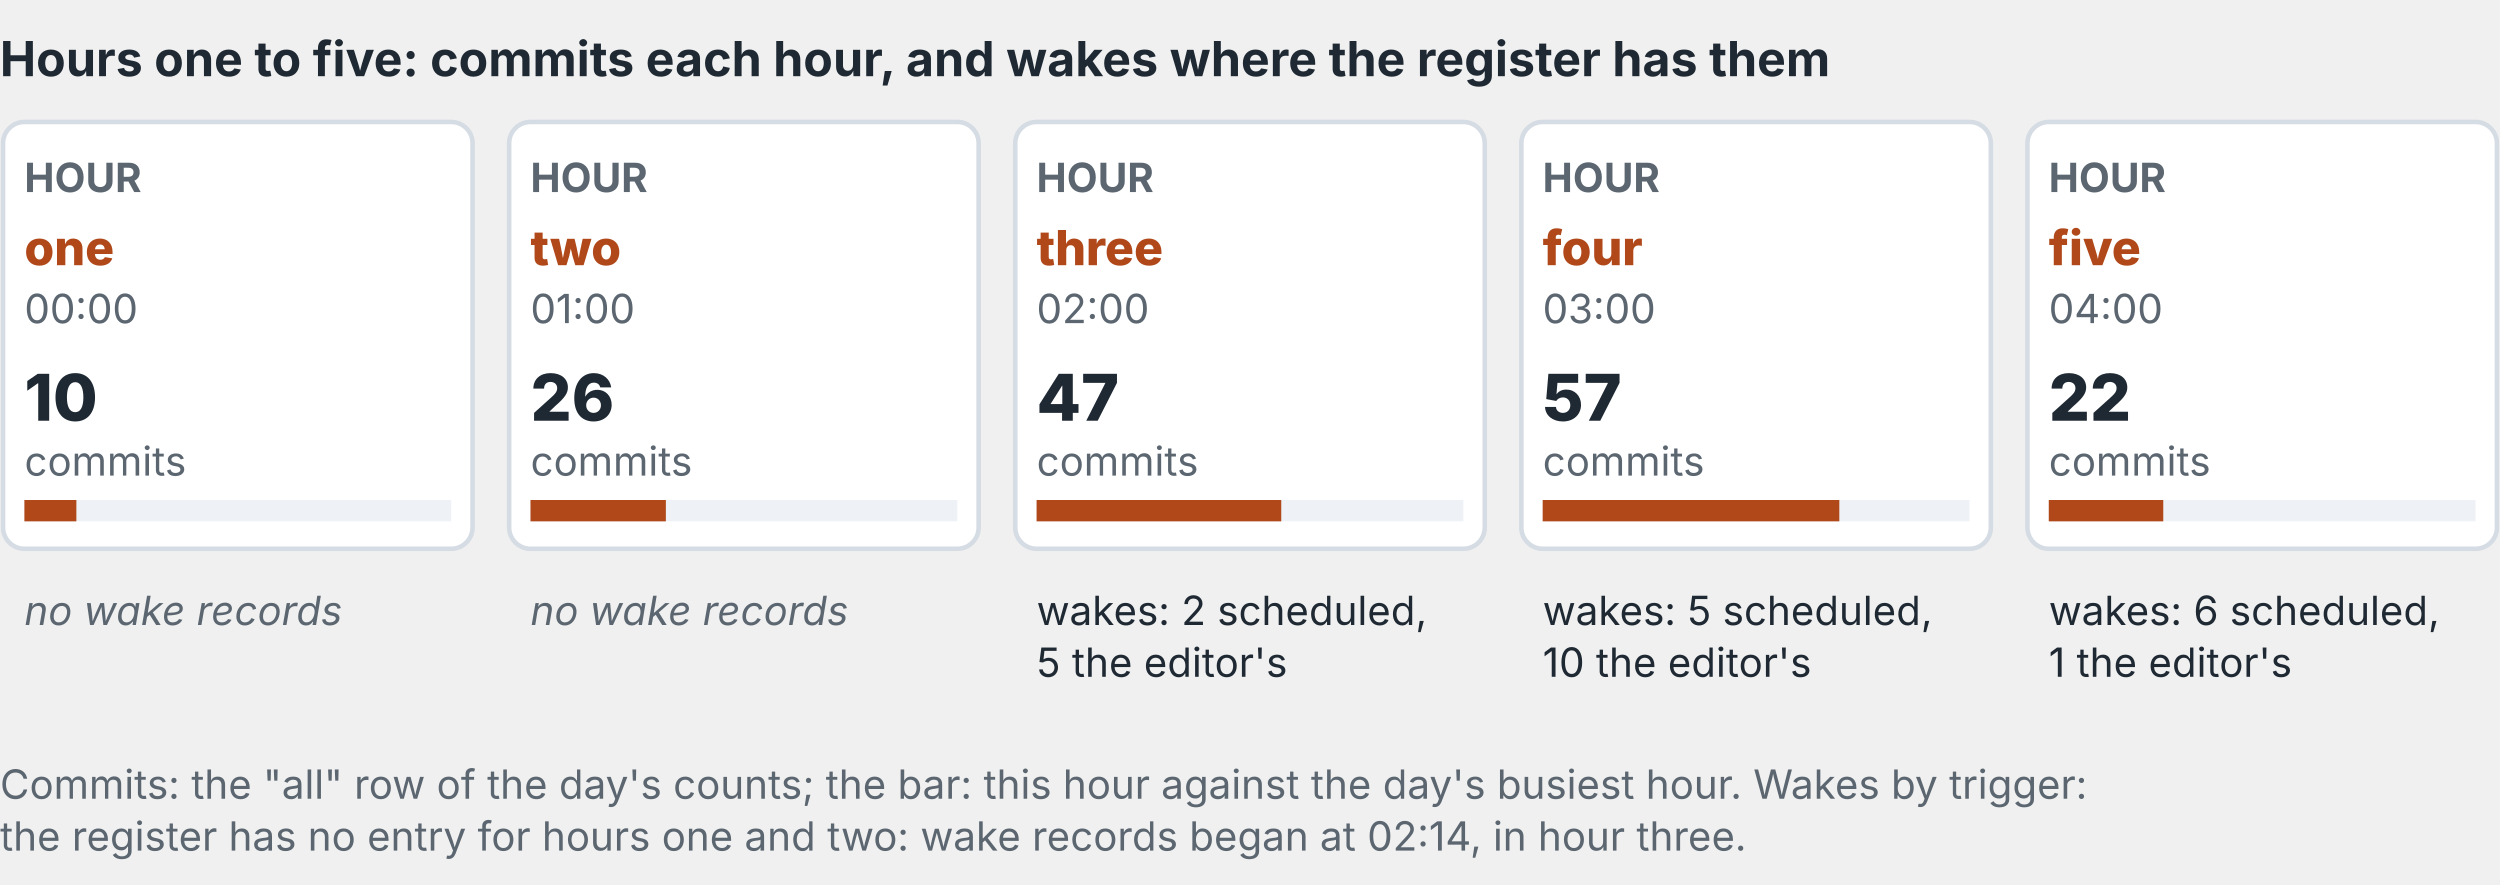
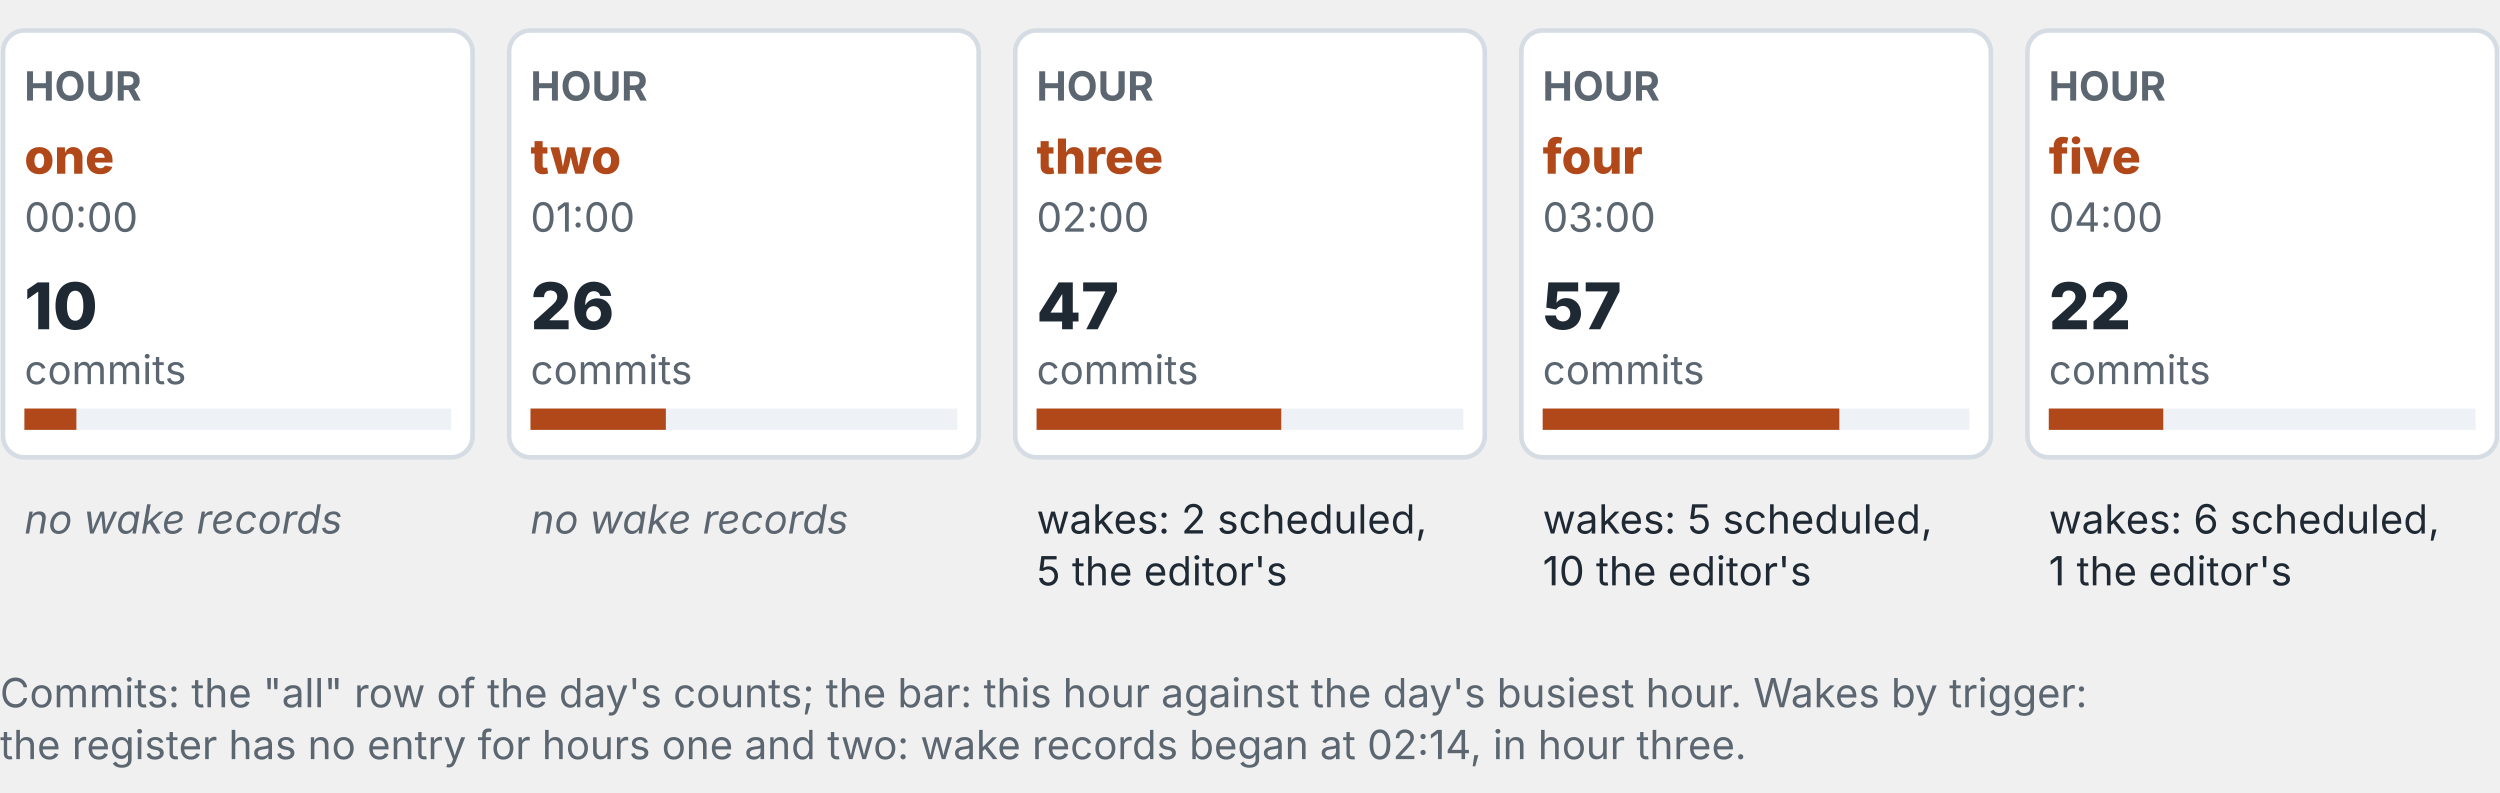
- <svg xmlns="http://www.w3.org/2000/svg" width="164mm" height="58mm" viewBox="0 0 164 58" role="img" aria-label="Hours one to five on the margin clock: each hour's commits, and under hours three to five the wakes by trigger, scheduled and the editor's; hours one and two have no wake records.">
-   <text x="0.00" y="5.00" font-family="Inter, Helvetica, Arial, sans-serif" font-size="3.175" font-weight="700" fill="#1f2933" text-anchor="start">Hours one to five: commits each hour, and wakes where the register has them</text>
-   <rect x="0.20" y="8.00" width="30.80" height="28.00" rx="1.4" fill="#ffffff" stroke="#d5dce4" stroke-width=".3" />
-   <text x="1.60" y="12.60" font-family="Inter, Helvetica, Arial, sans-serif" font-size="2.646" font-weight="700" fill="#5b6670" text-anchor="start">HOUR</text>
-   <text x="1.60" y="17.40" font-family="Inter, Helvetica, Arial, sans-serif" font-size="3.175" font-weight="800" fill="#b0481a" text-anchor="start">one</text>
-   <text x="1.60" y="21.20" font-family="Inter, Helvetica, Arial, sans-serif" font-size="2.646" font-weight="400" fill="#5b6670" text-anchor="start">00:00</text>
-   <text x="1.60" y="27.60" font-family="Inter, Helvetica, Arial, sans-serif" font-size="4.233" font-weight="800" fill="#1f2933" text-anchor="start">10</text>
-   <text x="1.60" y="31.20" font-family="Inter, Helvetica, Arial, sans-serif" font-size="2.646" font-weight="400" fill="#5b6670" text-anchor="start">commits</text>
-   <rect x="1.60" y="32.80" width="28.00" height="1.4" fill="#eef2f6" />
-   <rect x="1.60" y="32.80" width="3.41" height="1.4" fill="#b0481a" />
-   <rect x="33.40" y="8.00" width="30.80" height="28.00" rx="1.4" fill="#ffffff" stroke="#d5dce4" stroke-width=".3" />
-   <text x="34.80" y="12.60" font-family="Inter, Helvetica, Arial, sans-serif" font-size="2.646" font-weight="700" fill="#5b6670" text-anchor="start">HOUR</text>
-   <text x="34.80" y="17.40" font-family="Inter, Helvetica, Arial, sans-serif" font-size="3.175" font-weight="800" fill="#b0481a" text-anchor="start">two</text>
-   <text x="34.80" y="21.20" font-family="Inter, Helvetica, Arial, sans-serif" font-size="2.646" font-weight="400" fill="#5b6670" text-anchor="start">01:00</text>
-   <text x="34.80" y="27.60" font-family="Inter, Helvetica, Arial, sans-serif" font-size="4.233" font-weight="800" fill="#1f2933" text-anchor="start">26</text>
-   <text x="34.80" y="31.20" font-family="Inter, Helvetica, Arial, sans-serif" font-size="2.646" font-weight="400" fill="#5b6670" text-anchor="start">commits</text>
-   <rect x="34.80" y="32.80" width="28.00" height="1.4" fill="#eef2f6" />
-   <rect x="34.80" y="32.80" width="8.88" height="1.4" fill="#b0481a" />
-   <rect x="66.60" y="8.00" width="30.80" height="28.00" rx="1.4" fill="#ffffff" stroke="#d5dce4" stroke-width=".3" />
-   <text x="68.00" y="12.60" font-family="Inter, Helvetica, Arial, sans-serif" font-size="2.646" font-weight="700" fill="#5b6670" text-anchor="start">HOUR</text>
-   <text x="68.00" y="17.40" font-family="Inter, Helvetica, Arial, sans-serif" font-size="3.175" font-weight="800" fill="#b0481a" text-anchor="start">three</text>
-   <text x="68.00" y="21.20" font-family="Inter, Helvetica, Arial, sans-serif" font-size="2.646" font-weight="400" fill="#5b6670" text-anchor="start">02:00</text>
-   <text x="68.00" y="27.60" font-family="Inter, Helvetica, Arial, sans-serif" font-size="4.233" font-weight="800" fill="#1f2933" text-anchor="start">47</text>
-   <text x="68.00" y="31.20" font-family="Inter, Helvetica, Arial, sans-serif" font-size="2.646" font-weight="400" fill="#5b6670" text-anchor="start">commits</text>
-   <rect x="68.00" y="32.80" width="28.00" height="1.4" fill="#eef2f6" />
-   <rect x="68.00" y="32.80" width="16.05" height="1.4" fill="#b0481a" />
-   <rect x="99.80" y="8.00" width="30.80" height="28.00" rx="1.4" fill="#ffffff" stroke="#d5dce4" stroke-width=".3" />
-   <text x="101.20" y="12.60" font-family="Inter, Helvetica, Arial, sans-serif" font-size="2.646" font-weight="700" fill="#5b6670" text-anchor="start">HOUR</text>
-   <text x="101.20" y="17.40" font-family="Inter, Helvetica, Arial, sans-serif" font-size="3.175" font-weight="800" fill="#b0481a" text-anchor="start">four</text>
-   <text x="101.20" y="21.20" font-family="Inter, Helvetica, Arial, sans-serif" font-size="2.646" font-weight="400" fill="#5b6670" text-anchor="start">03:00</text>
-   <text x="101.20" y="27.60" font-family="Inter, Helvetica, Arial, sans-serif" font-size="4.233" font-weight="800" fill="#1f2933" text-anchor="start">57</text>
-   <text x="101.20" y="31.20" font-family="Inter, Helvetica, Arial, sans-serif" font-size="2.646" font-weight="400" fill="#5b6670" text-anchor="start">commits</text>
-   <rect x="101.20" y="32.80" width="28.00" height="1.4" fill="#eef2f6" />
-   <rect x="101.20" y="32.80" width="19.46" height="1.4" fill="#b0481a" />
-   <rect x="133.00" y="8.00" width="30.80" height="28.00" rx="1.4" fill="#ffffff" stroke="#d5dce4" stroke-width=".3" />
-   <text x="134.40" y="12.60" font-family="Inter, Helvetica, Arial, sans-serif" font-size="2.646" font-weight="700" fill="#5b6670" text-anchor="start">HOUR</text>
-   <text x="134.40" y="17.40" font-family="Inter, Helvetica, Arial, sans-serif" font-size="3.175" font-weight="800" fill="#b0481a" text-anchor="start">five</text>
-   <text x="134.40" y="21.20" font-family="Inter, Helvetica, Arial, sans-serif" font-size="2.646" font-weight="400" fill="#5b6670" text-anchor="start">04:00</text>
-   <text x="134.40" y="27.60" font-family="Inter, Helvetica, Arial, sans-serif" font-size="4.233" font-weight="800" fill="#1f2933" text-anchor="start">22</text>
-   <text x="134.40" y="31.20" font-family="Inter, Helvetica, Arial, sans-serif" font-size="2.646" font-weight="400" fill="#5b6670" text-anchor="start">commits</text>
-   <rect x="134.40" y="32.80" width="28.00" height="1.4" fill="#eef2f6" />
-   <rect x="134.40" y="32.80" width="7.51" height="1.4" fill="#b0481a" />
-   <text x="1.60" y="41.00" font-family="Inter, Helvetica, Arial, sans-serif" font-size="2.646" font-weight="400" fill="#5b6670" text-anchor="start" font-style="italic">no wake records</text>
-   <text x="34.80" y="41.00" font-family="Inter, Helvetica, Arial, sans-serif" font-size="2.646" font-weight="400" fill="#5b6670" text-anchor="start" font-style="italic">no wake records</text>
-   <text x="68.00" y="41.00" font-family="Inter, Helvetica, Arial, sans-serif" font-size="2.646" font-weight="400" fill="#1f2933" text-anchor="start">wakes: 2 scheduled,</text>
-   <text x="68.00" y="44.40" font-family="Inter, Helvetica, Arial, sans-serif" font-size="2.646" font-weight="400" fill="#1f2933" text-anchor="start">5 the editor's</text>
-   <text x="101.20" y="41.00" font-family="Inter, Helvetica, Arial, sans-serif" font-size="2.646" font-weight="400" fill="#1f2933" text-anchor="start">wakes: 5 scheduled,</text>
-   <text x="101.20" y="44.40" font-family="Inter, Helvetica, Arial, sans-serif" font-size="2.646" font-weight="400" fill="#1f2933" text-anchor="start">10 the editor's</text>
-   <text x="134.40" y="41.00" font-family="Inter, Helvetica, Arial, sans-serif" font-size="2.646" font-weight="400" fill="#1f2933" text-anchor="start">wakes: 6 scheduled,</text>
-   <text x="134.40" y="44.40" font-family="Inter, Helvetica, Arial, sans-serif" font-size="2.646" font-weight="400" fill="#1f2933" text-anchor="start">1 the editor's</text>
-   <text x="0.00" y="52.40" font-family="Inter, Helvetica, Arial, sans-serif" font-size="2.646" font-weight="400" fill="#5b6670" text-anchor="start">Commits: the "all" row of the day's counts; the bar: this hour against the day's busiest hour. Wakes by trigger:</text>
-   <text x="0.00" y="55.80" font-family="Inter, Helvetica, Arial, sans-serif" font-size="2.646" font-weight="400" fill="#5b6670" text-anchor="start">the register has no entry for hours one and two: wake records began at 02:14, in hour three.</text>
+ <svg xmlns="http://www.w3.org/2000/svg" width="164mm" height="52mm" viewBox="0 0 164 52" role="img" aria-label="Hours one to five on the margin clock: each hour's commits, and under hours three to five the wakes by trigger, scheduled and the editor's; hours one and two have no wake records.">
+   <g transform="translate(0,-6)">
+     <rect x="0.20" y="8.00" width="30.80" height="28.00" rx="1.4" fill="#ffffff" stroke="#d5dce4" stroke-width=".3" />
+     <text x="1.60" y="12.60" font-family="Inter, Helvetica, Arial, sans-serif" font-size="2.646" font-weight="700" fill="#5b6670" text-anchor="start">HOUR</text>
+     <text x="1.60" y="17.40" font-family="Inter, Helvetica, Arial, sans-serif" font-size="3.175" font-weight="800" fill="#b0481a" text-anchor="start">one</text>
+     <text x="1.60" y="21.20" font-family="Inter, Helvetica, Arial, sans-serif" font-size="2.646" font-weight="400" fill="#5b6670" text-anchor="start">00:00</text>
+     <text x="1.60" y="27.60" font-family="Inter, Helvetica, Arial, sans-serif" font-size="4.233" font-weight="800" fill="#1f2933" text-anchor="start">10</text>
+     <text x="1.60" y="31.20" font-family="Inter, Helvetica, Arial, sans-serif" font-size="2.646" font-weight="400" fill="#5b6670" text-anchor="start">commits</text>
+     <rect x="1.60" y="32.80" width="28.00" height="1.4" fill="#eef2f6" />
+     <rect x="1.60" y="32.80" width="3.41" height="1.4" fill="#b0481a" />
+     <rect x="33.40" y="8.00" width="30.80" height="28.00" rx="1.4" fill="#ffffff" stroke="#d5dce4" stroke-width=".3" />
+     <text x="34.80" y="12.60" font-family="Inter, Helvetica, Arial, sans-serif" font-size="2.646" font-weight="700" fill="#5b6670" text-anchor="start">HOUR</text>
+     <text x="34.80" y="17.40" font-family="Inter, Helvetica, Arial, sans-serif" font-size="3.175" font-weight="800" fill="#b0481a" text-anchor="start">two</text>
+     <text x="34.80" y="21.20" font-family="Inter, Helvetica, Arial, sans-serif" font-size="2.646" font-weight="400" fill="#5b6670" text-anchor="start">01:00</text>
+     <text x="34.80" y="27.60" font-family="Inter, Helvetica, Arial, sans-serif" font-size="4.233" font-weight="800" fill="#1f2933" text-anchor="start">26</text>
+     <text x="34.80" y="31.20" font-family="Inter, Helvetica, Arial, sans-serif" font-size="2.646" font-weight="400" fill="#5b6670" text-anchor="start">commits</text>
+     <rect x="34.80" y="32.80" width="28.00" height="1.4" fill="#eef2f6" />
+     <rect x="34.80" y="32.80" width="8.88" height="1.4" fill="#b0481a" />
+     <rect x="66.60" y="8.00" width="30.80" height="28.00" rx="1.4" fill="#ffffff" stroke="#d5dce4" stroke-width=".3" />
+     <text x="68.00" y="12.60" font-family="Inter, Helvetica, Arial, sans-serif" font-size="2.646" font-weight="700" fill="#5b6670" text-anchor="start">HOUR</text>
+     <text x="68.00" y="17.40" font-family="Inter, Helvetica, Arial, sans-serif" font-size="3.175" font-weight="800" fill="#b0481a" text-anchor="start">three</text>
+     <text x="68.00" y="21.20" font-family="Inter, Helvetica, Arial, sans-serif" font-size="2.646" font-weight="400" fill="#5b6670" text-anchor="start">02:00</text>
+     <text x="68.00" y="27.60" font-family="Inter, Helvetica, Arial, sans-serif" font-size="4.233" font-weight="800" fill="#1f2933" text-anchor="start">47</text>
+     <text x="68.00" y="31.20" font-family="Inter, Helvetica, Arial, sans-serif" font-size="2.646" font-weight="400" fill="#5b6670" text-anchor="start">commits</text>
+     <rect x="68.00" y="32.80" width="28.00" height="1.4" fill="#eef2f6" />
+     <rect x="68.00" y="32.80" width="16.05" height="1.4" fill="#b0481a" />
+     <rect x="99.80" y="8.00" width="30.80" height="28.00" rx="1.4" fill="#ffffff" stroke="#d5dce4" stroke-width=".3" />
+     <text x="101.20" y="12.60" font-family="Inter, Helvetica, Arial, sans-serif" font-size="2.646" font-weight="700" fill="#5b6670" text-anchor="start">HOUR</text>
+     <text x="101.20" y="17.40" font-family="Inter, Helvetica, Arial, sans-serif" font-size="3.175" font-weight="800" fill="#b0481a" text-anchor="start">four</text>
+     <text x="101.20" y="21.20" font-family="Inter, Helvetica, Arial, sans-serif" font-size="2.646" font-weight="400" fill="#5b6670" text-anchor="start">03:00</text>
+     <text x="101.20" y="27.60" font-family="Inter, Helvetica, Arial, sans-serif" font-size="4.233" font-weight="800" fill="#1f2933" text-anchor="start">57</text>
+     <text x="101.20" y="31.20" font-family="Inter, Helvetica, Arial, sans-serif" font-size="2.646" font-weight="400" fill="#5b6670" text-anchor="start">commits</text>
+     <rect x="101.20" y="32.80" width="28.00" height="1.4" fill="#eef2f6" />
+     <rect x="101.20" y="32.80" width="19.46" height="1.4" fill="#b0481a" />
+     <rect x="133.00" y="8.00" width="30.80" height="28.00" rx="1.4" fill="#ffffff" stroke="#d5dce4" stroke-width=".3" />
+     <text x="134.40" y="12.60" font-family="Inter, Helvetica, Arial, sans-serif" font-size="2.646" font-weight="700" fill="#5b6670" text-anchor="start">HOUR</text>
+     <text x="134.40" y="17.40" font-family="Inter, Helvetica, Arial, sans-serif" font-size="3.175" font-weight="800" fill="#b0481a" text-anchor="start">five</text>
+     <text x="134.40" y="21.20" font-family="Inter, Helvetica, Arial, sans-serif" font-size="2.646" font-weight="400" fill="#5b6670" text-anchor="start">04:00</text>
+     <text x="134.40" y="27.60" font-family="Inter, Helvetica, Arial, sans-serif" font-size="4.233" font-weight="800" fill="#1f2933" text-anchor="start">22</text>
+     <text x="134.40" y="31.20" font-family="Inter, Helvetica, Arial, sans-serif" font-size="2.646" font-weight="400" fill="#5b6670" text-anchor="start">commits</text>
+     <rect x="134.40" y="32.80" width="28.00" height="1.4" fill="#eef2f6" />
+     <rect x="134.40" y="32.80" width="7.51" height="1.4" fill="#b0481a" />
+     <text x="1.60" y="41.00" font-family="Inter, Helvetica, Arial, sans-serif" font-size="2.646" font-weight="400" fill="#5b6670" text-anchor="start" font-style="italic">no wake records</text>
+     <text x="34.80" y="41.00" font-family="Inter, Helvetica, Arial, sans-serif" font-size="2.646" font-weight="400" fill="#5b6670" text-anchor="start" font-style="italic">no wake records</text>
+     <text x="68.00" y="41.00" font-family="Inter, Helvetica, Arial, sans-serif" font-size="2.646" font-weight="400" fill="#1f2933" text-anchor="start">wakes: 2 scheduled,</text>
+     <text x="68.00" y="44.40" font-family="Inter, Helvetica, Arial, sans-serif" font-size="2.646" font-weight="400" fill="#1f2933" text-anchor="start">5 the editor's</text>
+     <text x="101.20" y="41.00" font-family="Inter, Helvetica, Arial, sans-serif" font-size="2.646" font-weight="400" fill="#1f2933" text-anchor="start">wakes: 5 scheduled,</text>
+     <text x="101.20" y="44.40" font-family="Inter, Helvetica, Arial, sans-serif" font-size="2.646" font-weight="400" fill="#1f2933" text-anchor="start">10 the editor's</text>
+     <text x="134.40" y="41.00" font-family="Inter, Helvetica, Arial, sans-serif" font-size="2.646" font-weight="400" fill="#1f2933" text-anchor="start">wakes: 6 scheduled,</text>
+     <text x="134.40" y="44.40" font-family="Inter, Helvetica, Arial, sans-serif" font-size="2.646" font-weight="400" fill="#1f2933" text-anchor="start">1 the editor's</text>
+     <text x="0.00" y="52.40" font-family="Inter, Helvetica, Arial, sans-serif" font-size="2.646" font-weight="400" fill="#5b6670" text-anchor="start">Commits: the "all" row of the day's counts; the bar: this hour against the day's busiest hour. Wakes by trigger:</text>
+     <text x="0.00" y="55.80" font-family="Inter, Helvetica, Arial, sans-serif" font-size="2.646" font-weight="400" fill="#5b6670" text-anchor="start">the register has no entry for hours one and two: wake records began at 02:14, in hour three.</text>
+   </g>
</svg>
